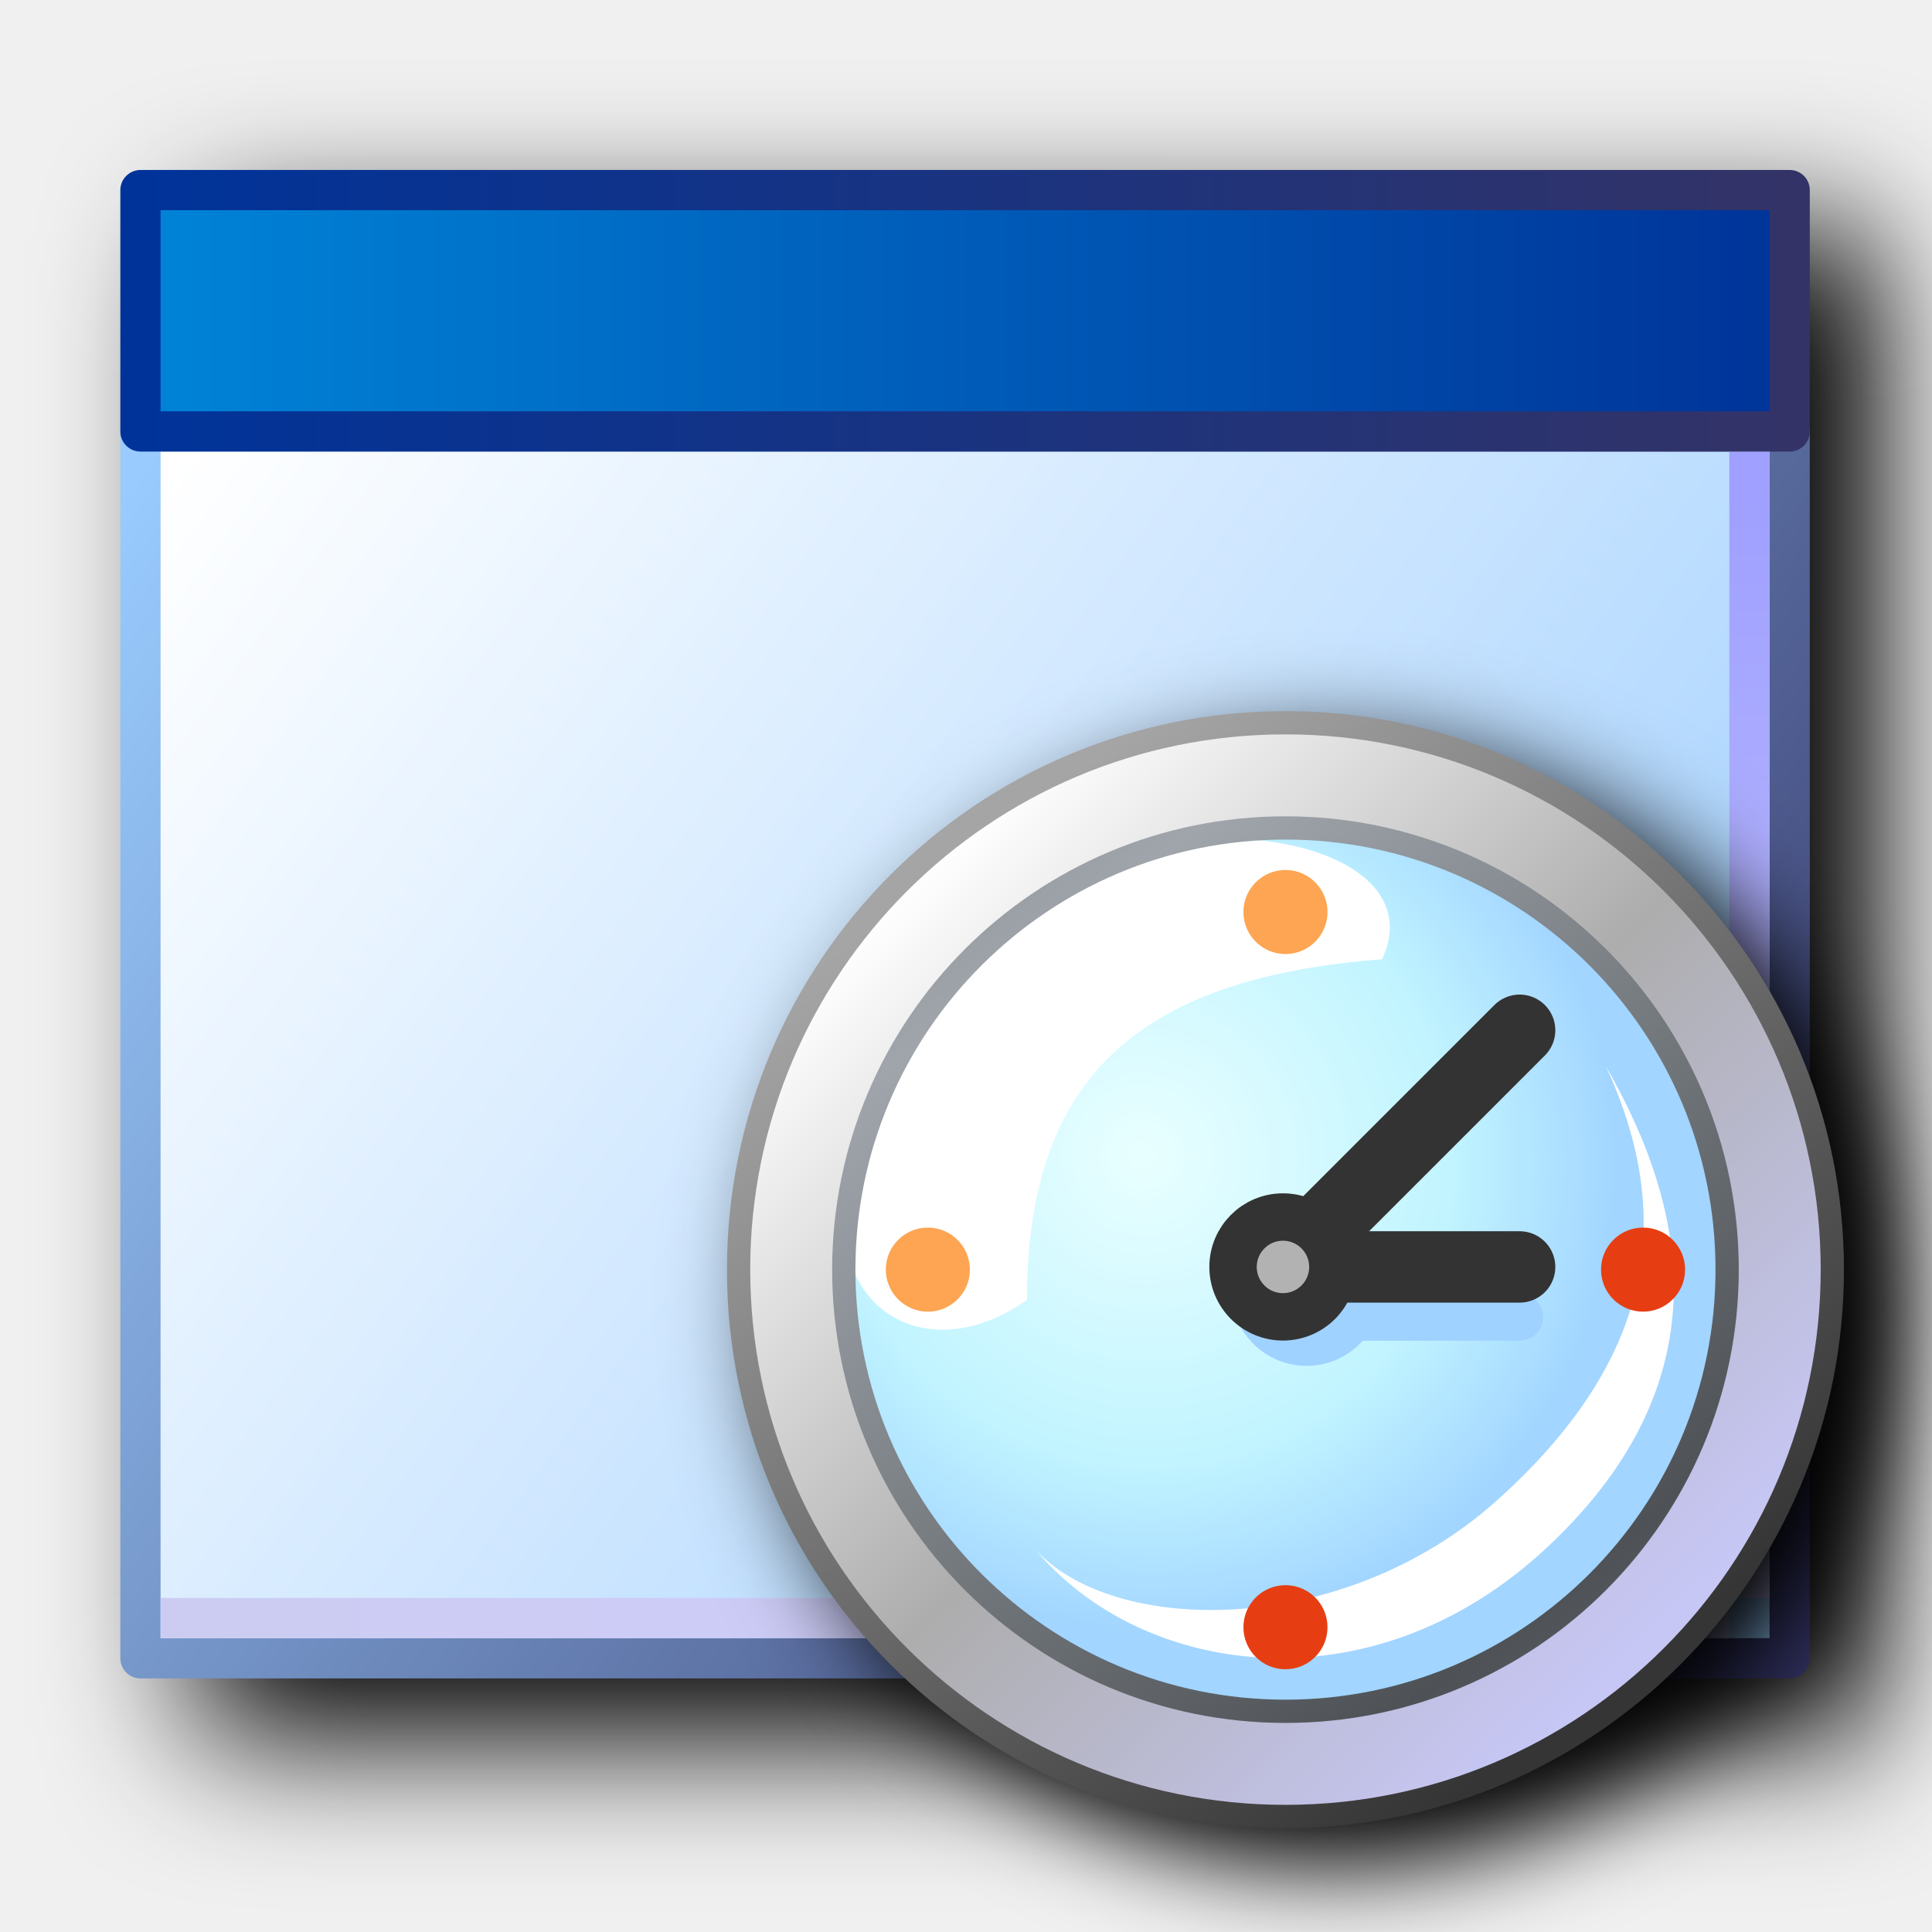
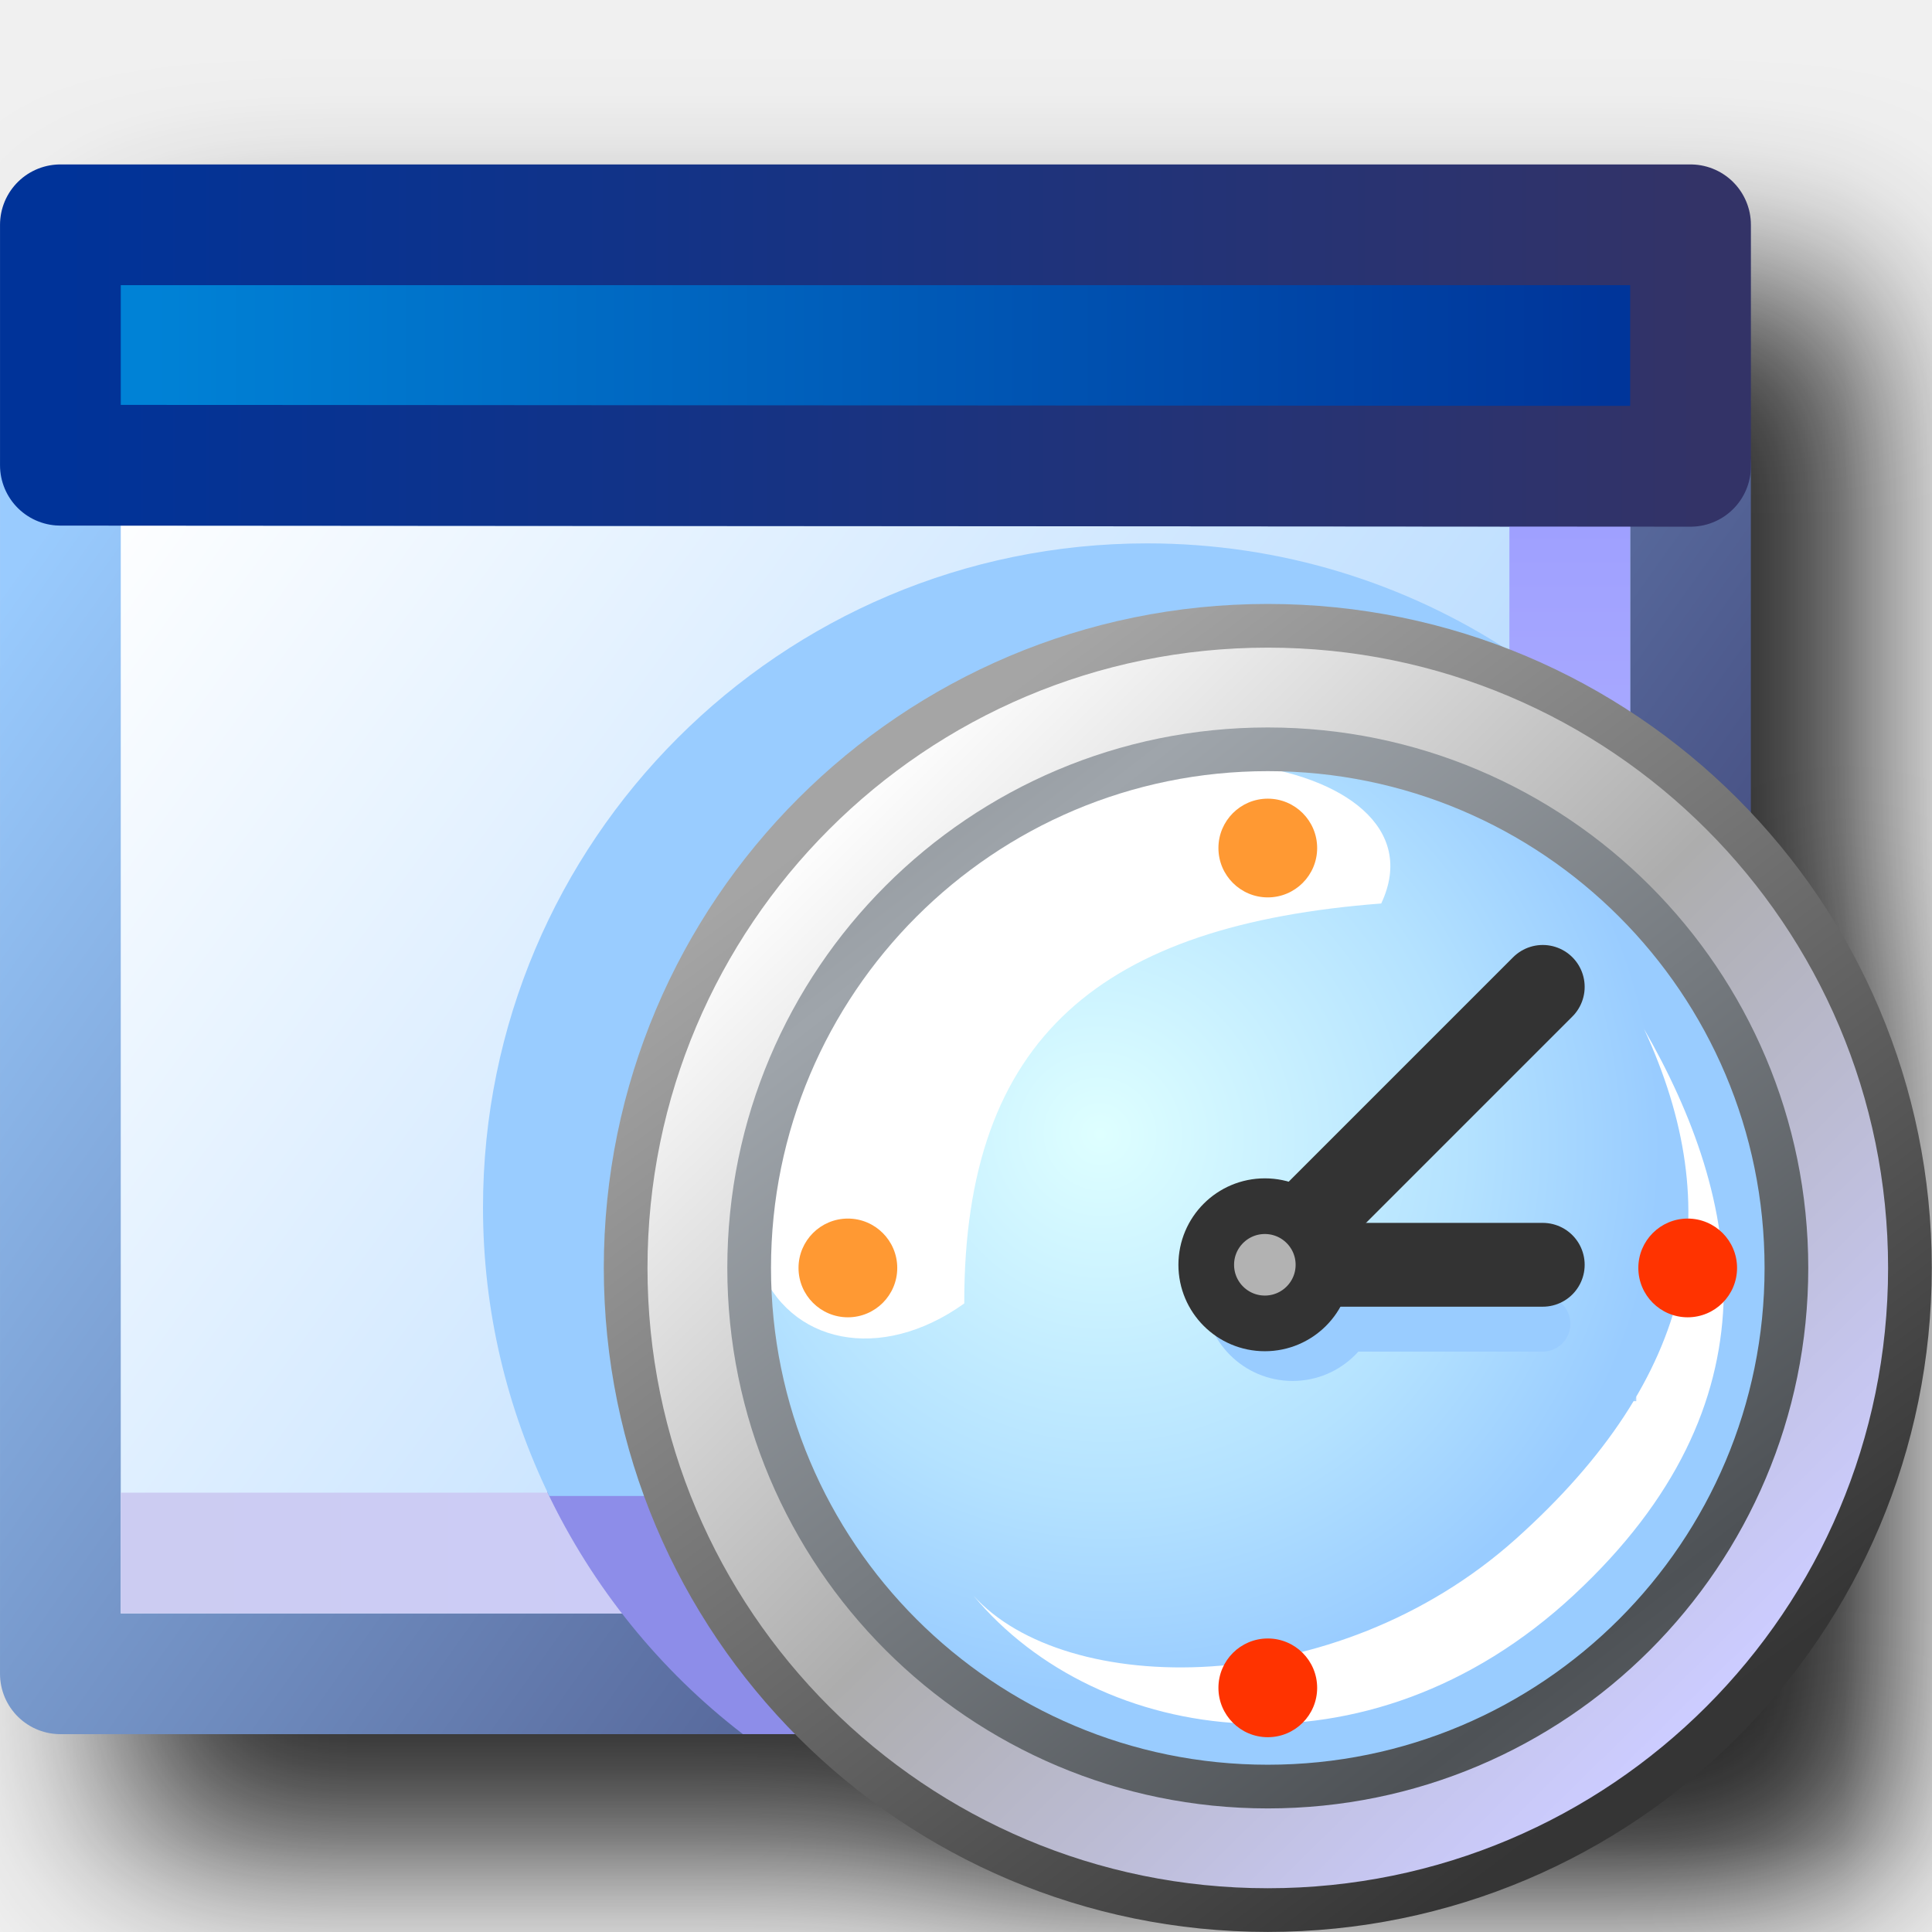
- <svg xmlns="http://www.w3.org/2000/svg" version="1.1" viewBox="0 0 256 256">
-   <defs>
-     <linearGradient id="linearGradient2219" x1="7.729" x2="-19.308" y1="-2.803" y2="-2.803" gradientTransform="matrix(8.0829 0 0 8.0829 174.67 63.83)" gradientUnits="userSpaceOnUse">
-       <stop stop-color="#333367" offset="0" />
-       <stop stop-color="#039" offset="1" />
+ <svg xmlns="http://www.w3.org/2000/svg" xmlns:xlink="http://www.w3.org/1999/xlink" version="1.1" viewBox="0 0 16 16" id="svg16" xml:space="preserve">
+   <defs id="defs12">
+     <linearGradient id="linearGradient2219" x1="7.729" x2="-19.308" y1="-2.803" y2="-2.803" gradientTransform="matrix(.50311 0 0 .50311 11.214 2.9054)" gradientUnits="userSpaceOnUse">
+       <stop stop-color="#333367" offset="0" id="stop1" />
+       <stop stop-color="#039" offset="1" id="stop2" />
    </linearGradient>
-     <linearGradient id="linearGradient2227" x1="-16.273" x2="9.445" y1="-3.181" y2="-3.181" gradientTransform="matrix(8.0829 0 0 8.0829 155.47 61.56)" gradientUnits="userSpaceOnUse">
-       <stop stop-color="#0082d6" offset="0" />
-       <stop stop-color="#00359a" offset="1" />
+     <linearGradient id="linearGradient2227" x1="-15.455" x2="8.57" y1="-3.181" y2="-3.181" gradientTransform="matrix(.50311 0 0 .50311 10.019 2.7639)" gradientUnits="userSpaceOnUse">
+       <stop stop-color="#0082d6" offset="0" id="stop3" />
+       <stop stop-color="#00359a" offset="1" id="stop4" />
    </linearGradient>
-     <linearGradient id="linearGradient2235" x1="9.095" x2="-17.941" y1="23.453" y2="4" gradientTransform="matrix(1.5165,0,0,1.5165,44.775,4.4337)" gradientUnits="userSpaceOnUse">
-       <stop stop-color="#343467" offset="0" />
-       <stop stop-color="#99cbfe" offset="1" />
+     <linearGradient id="linearGradient2235" x1="8.436" x2="-17.941" y1="22.794" y2="4" gradientTransform="matrix(1.5165,0,0,1.5165,44.775,4.4337)" gradientUnits="userSpaceOnUse">
+       <stop stop-color="#343467" offset="0" id="stop5" />
+       <stop stop-color="#99cbfe" offset="1" id="stop6" />
    </linearGradient>
    <linearGradient id="linearGradient2243" x1="9.445" x2="-16.432" y1="18.91" gradientTransform="matrix(1.5165,0,0,1.5165,43.245,10.324)" gradientUnits="userSpaceOnUse">
-       <stop stop-color="#9cf" offset="0" />
-       <stop stop-color="#fff" offset="1" />
+       <stop stop-color="#9cf" offset="0" id="stop7" />
+       <stop stop-color="#fff" offset="1" id="stop8" />
    </linearGradient>
-     <linearGradient id="linearGradient1848-0-9-5" x1="8.653" x2="8.653" y1=".931" y2="15.576" gradientTransform="matrix(1.8777,0,0,1.8777,41.319,9.2516)" gradientUnits="userSpaceOnUse">
-       <stop stop-color="#9fa0ff" offset="0" />
-       <stop stop-color="#cbcaff" offset="1" />
+     <linearGradient id="linearGradient1848-0-9-5" x1="7.417" x2="7.417" y1=".95" y2="14.595" gradientTransform="matrix(1.8777,0,0,1.8777,41.319,9.2516)" gradientUnits="userSpaceOnUse">
+       <stop stop-color="#9fa0ff" offset="0" id="stop9" />
+       <stop stop-color="#cbcaff" offset="1" id="stop10" />
    </linearGradient>
-     <linearGradient id="linearGradient1850-2-8-9" x1=".132" x2="20.636" y1="11.316" y2="11.316" gradientTransform="matrix(1.8777,0,0,1.8777,18.319,17.752)" gradientUnits="userSpaceOnUse">
-       <stop stop-color="#ccccf2" offset="0" />
-       <stop stop-color="#ccf" offset="1" />
+     <linearGradient id="linearGradient1850-2-8-9" x1="1.205" x2="19.666" y1="10.068" y2="10.068" gradientTransform="matrix(1.8777,0,0,1.8777,18.319,17.752)" gradientUnits="userSpaceOnUse">
+       <stop stop-color="#ccccf2" offset="0" id="stop11" />
+       <stop stop-color="#ccf" offset="1" id="stop12" />
    </linearGradient>
-     <linearGradient id="linearGradient928" x1="-49.742" x2="-52.917" y1="4.366" y2=".265" gradientTransform="matrix(.88889 0 0 .88889 61.383 1.1906)" gradientUnits="userSpaceOnUse" spreadMethod="reflect">
-       <stop stop-color="#4e5256" offset="0" />
-       <stop stop-color="#9fa5ab" offset="1" />
+     <filter id="filter1344" x="-0.117" y="-0.13" width="1.233" height="1.26" color-interpolation-filters="sRGB">
+       <feGaussianBlur stdDeviation="0.704" id="feGaussianBlur12" />
+     </filter>
+     <linearGradient id="linearGradient910">
+       <stop id="stop904" offset="0" style="stop-color:#ccccff;stop-opacity:1" />
+       <stop style="stop-color:#adadad;stop-opacity:1" offset="0.5" id="stop906" />
+       <stop id="stop908" offset="1" style="stop-color:#fdfdfd;stop-opacity:1" />
    </linearGradient>
-     <radialGradient id="radialGradient936" cx="-52.314" cy="1.455" r="2.91" gradientTransform="matrix(.62683 .68753 -.67166 .61236 48.727 37.626)" gradientUnits="userSpaceOnUse">
-       <stop stop-color="#e9ffff" offset="0" />
-       <stop stop-color="#c1f4ff" offset=".649" />
-       <stop stop-color="#a2d5ff" offset="1" />
-     </radialGradient>
-     <linearGradient id="linearGradient1500" x1="-48.914" x2="-53.542" y1="4.484" y2="-.225" gradientTransform="matrix(.88889 0 0 .88889 61.383 1.1906)" gradientUnits="userSpaceOnUse">
-       <stop stop-color="#c7c7f6" offset="0" />
-       <stop stop-color="#adadad" offset=".5" />
-       <stop stop-color="#fdfdfd" offset="1" />
+     <linearGradient id="linearGradient894">
+       <stop id="stop890" offset="0" style="stop-color:#353535;stop-opacity:1" />
+       <stop id="stop892" offset="1" style="stop-color:#a5a5a5;stop-opacity:1" />
    </linearGradient>
-     <linearGradient id="linearGradient1502" x1="-49.345" x2="-53.314" y1="4.895" y2="-.397" gradientTransform="matrix(.88889 0 0 .88889 61.383 1.1906)" gradientUnits="userSpaceOnUse">
-       <stop stop-color="#353535" offset="0" />
-       <stop stop-color="#a5a5a5" offset="1" />
+     <linearGradient id="linearGradient888">
+       <stop id="stop884" offset="0" style="stop-color:#4e5256;stop-opacity:1" />
+       <stop id="stop886" offset="1" style="stop-color:#9fa5ab;stop-opacity:1" />
    </linearGradient>
-     <filter id="filter1057" x="-.108" y="-.108" width="1.216" height="1.216" color-interpolation-filters="sRGB">
-       <feGaussianBlur stdDeviation="10.814" />
-     </filter>
-     <filter id="filter1520" x="-.102" y="-.114" width="1.204" height="1.229" color-interpolation-filters="sRGB">
-       <feGaussianBlur stdDeviation="9.534" />
+     <linearGradient id="linearGradient934">
+       <stop style="stop-color:#deffff;stop-opacity:1" offset="0" id="stop930" />
+       <stop id="stop1358" offset="0.649" style="stop-color:#b4e2ff;stop-opacity:1" />
+       <stop style="stop-color:#99ccff;stop-opacity:1" offset="1" id="stop932" />
+     </linearGradient>
+     <linearGradient gradientTransform="matrix(0.8888889,0,0,0.8888889,61.38334,1.190625)" xlink:href="#linearGradient888" id="linearGradient928" x1="-49.742" y1="4.366" x2="-52.917" y2="0.265" gradientUnits="userSpaceOnUse" spreadMethod="reflect" />
+     <radialGradient xlink:href="#linearGradient934" id="radialGradient936" cx="-52.314" cy="1.455" fx="-52.314" fy="1.455" r="2.91" gradientUnits="userSpaceOnUse" gradientTransform="matrix(0.6268324,0.6875256,-0.6716569,0.6123645,48.72666,37.62639)" />
+     <linearGradient gradientTransform="matrix(0.8888889,0,0,0.8888889,61.38334,1.190625)" xlink:href="#linearGradient910" id="linearGradient1500" gradientUnits="userSpaceOnUse" x1="-48.914" y1="4.484" x2="-53.542" y2="-0.225" />
+     <linearGradient gradientTransform="matrix(0.8888889,0,0,0.8888889,61.38334,1.190625)" xlink:href="#linearGradient894" id="linearGradient1502" gradientUnits="userSpaceOnUse" x1="-49.345" y1="4.895" x2="-53.314" y2="-0.397" />
+     <filter style="color-interpolation-filters:sRGB" id="filter45" x="-0.118" y="-0.129" width="1.235" height="1.257">
+       <feGaussianBlur stdDeviation="0.784" id="feGaussianBlur45" />
    </filter>
  </defs>
-   <path d="m28.611 30.523a2.665 2.665 0 0 0-2.666 2.664v31.98a2.665 2.665 0 0 0 2e-3 0.004v162.56a2.665 2.665 0 0 0 2.664 2.666h218.53a2.665 2.665 0 0 0 2.666-2.666v-194.54a2.665 2.665 0 0 0-2.666-2.664z" color="#000000" filter="url(#filter1520)" stroke-linecap="round" stroke-linejoin="round" stroke-width="5.33" style="-inkscape-stroke:none" />
-   <g transform="matrix(5.33,0,0,5.33,-75.026,6.5326)">
-     <path d="m58.568 9.5v30.5h-41v-30.5z" fill="url(#linearGradient2243)" stroke="url(#linearGradient2235)" stroke-linecap="round" stroke-linejoin="round" />
-     <path d="m57.568 10v28.5" fill="none" stroke="url(#linearGradient1848-0-9-5)" />
-     <path d="m57.068 39h-39" fill="none" stroke="url(#linearGradient1850-2-8-9)" />
+   <path id="path44" style="color:#000000;fill:#000000;stroke-linecap:round;stroke-linejoin:round;-inkscape-stroke:none;fill-opacity:1;filter:url(#filter45);opacity:0.83" d="M 1.5,2.361 A 0.5,0.5 0 0 0 1,2.861 V 4.851 14.861 a 0.5,0.5 0 0 0 0.5,0.5 h 6.086 c 0.998,1.011 2.383,1.639 3.914,1.639 3.035,0 5.5,-2.465 5.5,-5.5 0,-1.46 -0.571,-2.786 -1.5,-3.771 V 4.861 v -2 A 0.5,0.5 0 0 0 15,2.361 Z" />
+   <g transform="translate(-.99983 1.3618)" id="g16">
+     <g transform="matrix(.33176 0 0 .33176 -4.3282 -.66119)" stroke-width="3.014" id="g15">
+       <path d="m58.259 9.528v30.142h-40.692l4.58e-4 -30.171z" fill="url(#linearGradient2243)" stroke="url(#linearGradient2235)" stroke-linecap="round" stroke-linejoin="round" id="path13" />
+       <path d="m55.245 9.528v28.635" fill="none" stroke="url(#linearGradient1848-0-9-5)" id="path14" />
+       <path d="m55.245 36.656h-36.171" fill="none" stroke="url(#linearGradient1850-2-8-9)" id="path15" />
+     </g>
+     <path d="m1.5 0.5h13.5v2l-13.5-0.009z" fill="url(#linearGradient2227)" stroke="url(#linearGradient2219)" stroke-linecap="round" stroke-linejoin="round" id="path16" />
  </g>
-   <path d="m18.611 25.188h218.53v31.98h-218.53z" fill="url(#linearGradient2227)" stroke="url(#linearGradient2219)" stroke-linecap="round" stroke-linejoin="round" stroke-width="5.33" />
-   <g transform="matrix(.61599 0 0 .61599 -100.85 81.253)">
-     <path d="m450.25 29.037c-66.329 2e-6 -120.15 53.824-120.15 120.15 0 66.329 53.824 120.15 120.15 120.15 66.257 0 120.02-53.71 120.14-119.94 2e-5 -3e-3 2e-3 -6e-3 2e-3 -0.01a2.5 2.5 0 0 0 0.01-0.203 2.5 2.5 0 0 0-0.01-0.207c-0.113-66.232-53.884-119.95-120.14-119.95z" color="#000000" color-rendering="auto" dominant-baseline="auto" filter="url(#filter1057)" image-rendering="auto" shape-rendering="auto" solid-color="#000000" stop-color="#000000" style="font-feature-settings:normal;font-variant-alternates:normal;font-variant-caps:normal;font-variant-east-asian:normal;font-variant-ligatures:normal;font-variant-numeric:normal;font-variant-position:normal;font-variation-settings:normal;inline-size:0;isolation:auto;mix-blend-mode:normal;shape-margin:0;shape-padding:0;text-decoration-color:#000000;text-decoration-line:none;text-decoration-style:solid;text-indent:0;text-orientation:mixed;text-transform:none;white-space:normal" />
-     <g transform="matrix(38.481 0 0 38.481 -166.11 18.446)">
-       <circle cx="15.757" cy="3.19" r="3.057" fill="url(#linearGradient1500)" stroke="url(#linearGradient1502)" stroke-linecap="round" stroke-linejoin="round" stroke-width=".13" />
-       <circle cx="15.757" cy="3.19" r="2.469" fill="url(#radialGradient936)" />
-       <path d="m14.312 3.359c-0.001-1.276 0.663-1.801 1.985-1.904 0.34-0.719-1.394-0.99-2.152-0.174-1.588 1.71-0.628 2.648 0.167 2.078z" fill="#fff" />
-       <circle cx="15.757" cy="3.19" r="2.469" fill="none" stroke="url(#linearGradient928)" stroke-linecap="round" stroke-linejoin="round" stroke-width=".13" />
-       <path d="m17.548 2.053c0.399 0.861 0.253 1.655-0.61 2.428-0.863 0.773-2.147 0.756-2.583 0.269 0.593 0.716 1.878 0.911 2.86-0.003s0.804-1.876 0.333-2.694z" fill="#fff" />
-       <circle cx="13.758" cy="3.19" r=".235" fill="#fda552" />
-       <path d="m15.89 3.455h1.175" fill="none" stroke="#9fd2ff" stroke-linecap="round" stroke-width=".265" />
-       <circle cx="15.875" cy="3.307" r=".421" fill="#9fd2ff" />
-       <path d="m15.743 3.175 1.323 1e-7" fill="none" stroke="#333" stroke-linecap="round" stroke-width=".399" />
-       <path d="m15.743 3.175 1.323-1.323" fill="none" stroke="#333" stroke-linecap="round" stroke-width=".399" />
-       <circle cx="15.743" cy="3.175" r=".279" fill="#b2b2b2" stroke="#333" stroke-linecap="round" stroke-linejoin="round" stroke-width=".265" />
-       <circle cx="15.757" cy="1.191" r=".235" fill="#fda552" />
-       <circle cx="15.757" cy="5.189" r=".235" fill="#e63e12" />
-       <circle cx="17.756" cy="3.19" r=".235" fill="#e63e12" />
-     </g>
+   <path id="path61" style="color:#000000;mix-blend-mode:normal;fill:#8d8de9;fill-opacity:1;stroke-linecap:round;stroke-linejoin:round;-inkscape-stroke:none" d="M 4.531 12.354 C 4.907 13.144 5.465 13.833 6.152 14.361 L 12.848 14.361 C 13.535 13.833 14.093 13.144 14.469 12.354 L 4.531 12.354 z " />
+   <path id="path3" style="color:#000000;mix-blend-mode:normal;fill:#99ccff;fill-opacity:1;stroke-linecap:round;stroke-linejoin:round;-inkscape-stroke:none" d="M 9.5 4.5 C 6.465 4.5 4 6.965 4 10 C 4 10.857 4.199 11.666 4.549 12.389 L 14.449 12.389 C 14.466 12.355 14.484 12.323 14.5 12.289 L 14.5 7.711 C 13.631 5.817 11.718 4.5 9.5 4.5 z " />
+   <g id="g951" transform="matrix(1.739607,0,0,1.739607,-16.91169,4.951178)">
+     <circle r="3.057" cy="3.19" cx="15.757" id="path878" style="fill:url(#linearGradient1500);fill-opacity:1;stroke:url(#linearGradient1502);stroke-width:0.208;stroke-linecap:round;stroke-linejoin:round;stroke-miterlimit:4;stroke-dasharray:none" />
+     <circle r="2.469" cy="3.19" cx="15.757" id="circle1360" style="fill:url(#radialGradient936);fill-opacity:1;stroke:none;stroke-width:0.235;stroke-linecap:round;stroke-linejoin:round" />
+     <path id="path1362" d="M 14.312,3.359 C 14.31,2.083 14.974,1.557 16.297,1.455 16.636,0.736 14.903,0.464 14.144,1.281 12.556,2.991 13.516,3.929 14.312,3.359 Z" style="fill:#ffffff;fill-opacity:1;stroke:none;stroke-width:0.235px;stroke-linecap:butt;stroke-linejoin:miter;stroke-opacity:1" />
+     <circle style="fill:none;fill-opacity:1;stroke:url(#linearGradient928);stroke-width:0.208;stroke-linecap:round;stroke-linejoin:round;stroke-miterlimit:4;stroke-dasharray:none" id="circle912" cx="15.757" cy="3.19" r="2.469" />
+     <path style="fill:#ffffff;fill-opacity:1;stroke:none;stroke-width:0.235px;stroke-linecap:butt;stroke-linejoin:miter;stroke-opacity:1" d="m 17.548,2.052 c 0.399,0.861 0.253,1.655 -0.61,2.428 -0.863,0.773 -2.147,0.756 -2.583,0.269 0.593,0.716 1.878,0.911 2.86,-0.003 C 18.197,3.833 18.019,2.871 17.548,2.052 Z" id="path1362-6" />
+     <circle style="fill:#ff9933;fill-opacity:1;stroke:none;stroke-width:0.235;stroke-linecap:round;stroke-miterlimit:4;stroke-dasharray:none" id="path912" cx="13.758" cy="3.19" r="0.235" />
+     <path id="path1463" d="m 15.89,3.456 h 1.175" style="fill:#99ccff;stroke:#99ccff;stroke-width:0.265;stroke-linecap:round;stroke-linejoin:miter;stroke-miterlimit:4;stroke-dasharray:none;stroke-opacity:1" />
+     <circle r="0.421" style="fill:#99ccff;fill-opacity:1;stroke:none;stroke-width:0.235;stroke-linecap:round;stroke-linejoin:round;stroke-opacity:1" id="circle1461" cx="15.875" cy="3.307" />
+     <path id="path1407" d="m 15.743,3.175 1.323,10e-8" style="fill:none;stroke:#333333;stroke-width:0.399;stroke-linecap:round;stroke-linejoin:miter;stroke-miterlimit:4;stroke-dasharray:none;stroke-opacity:1" />
+     <path id="path1405" d="M 15.743,3.175 17.066,1.852" style="fill:none;stroke:#333333;stroke-width:0.399;stroke-linecap:round;stroke-linejoin:miter;stroke-miterlimit:4;stroke-dasharray:none;stroke-opacity:1" />
+     <circle r="0.279" cy="3.175" cx="15.743" id="path1385" style="fill:#b2b2b2;fill-opacity:1;stroke:#333333;stroke-width:0.265;stroke-linecap:round;stroke-linejoin:round;stroke-miterlimit:4;stroke-dasharray:none;stroke-opacity:1" />
+     <circle r="0.235" cy="1.191" cx="15.757" id="path912-3" style="fill:#ff9933;fill-opacity:1;stroke:none;stroke-width:0.235;stroke-linecap:round;stroke-miterlimit:4;stroke-dasharray:none" />
+     <circle style="fill:#ff3300;fill-opacity:1;stroke:none;stroke-width:0.235;stroke-linecap:round;stroke-miterlimit:4;stroke-dasharray:none" id="path912-3-6" cx="15.757" cy="5.189" r="0.235" />
+     <circle r="0.235" cy="3.19" cx="17.756" id="path912-3-6-7" style="fill:#ff3300;fill-opacity:1;stroke:none;stroke-width:0.235;stroke-linecap:round;stroke-miterlimit:4;stroke-dasharray:none" />
  </g>
+   <rect style="opacity:0.83;fill:#99ccff;fill-opacity:1;fill-rule:evenodd;stroke:none;stroke-width:0.118" id="rect4" width="0.022" height="0.037" x="13.529" y="11.567" />
</svg>
